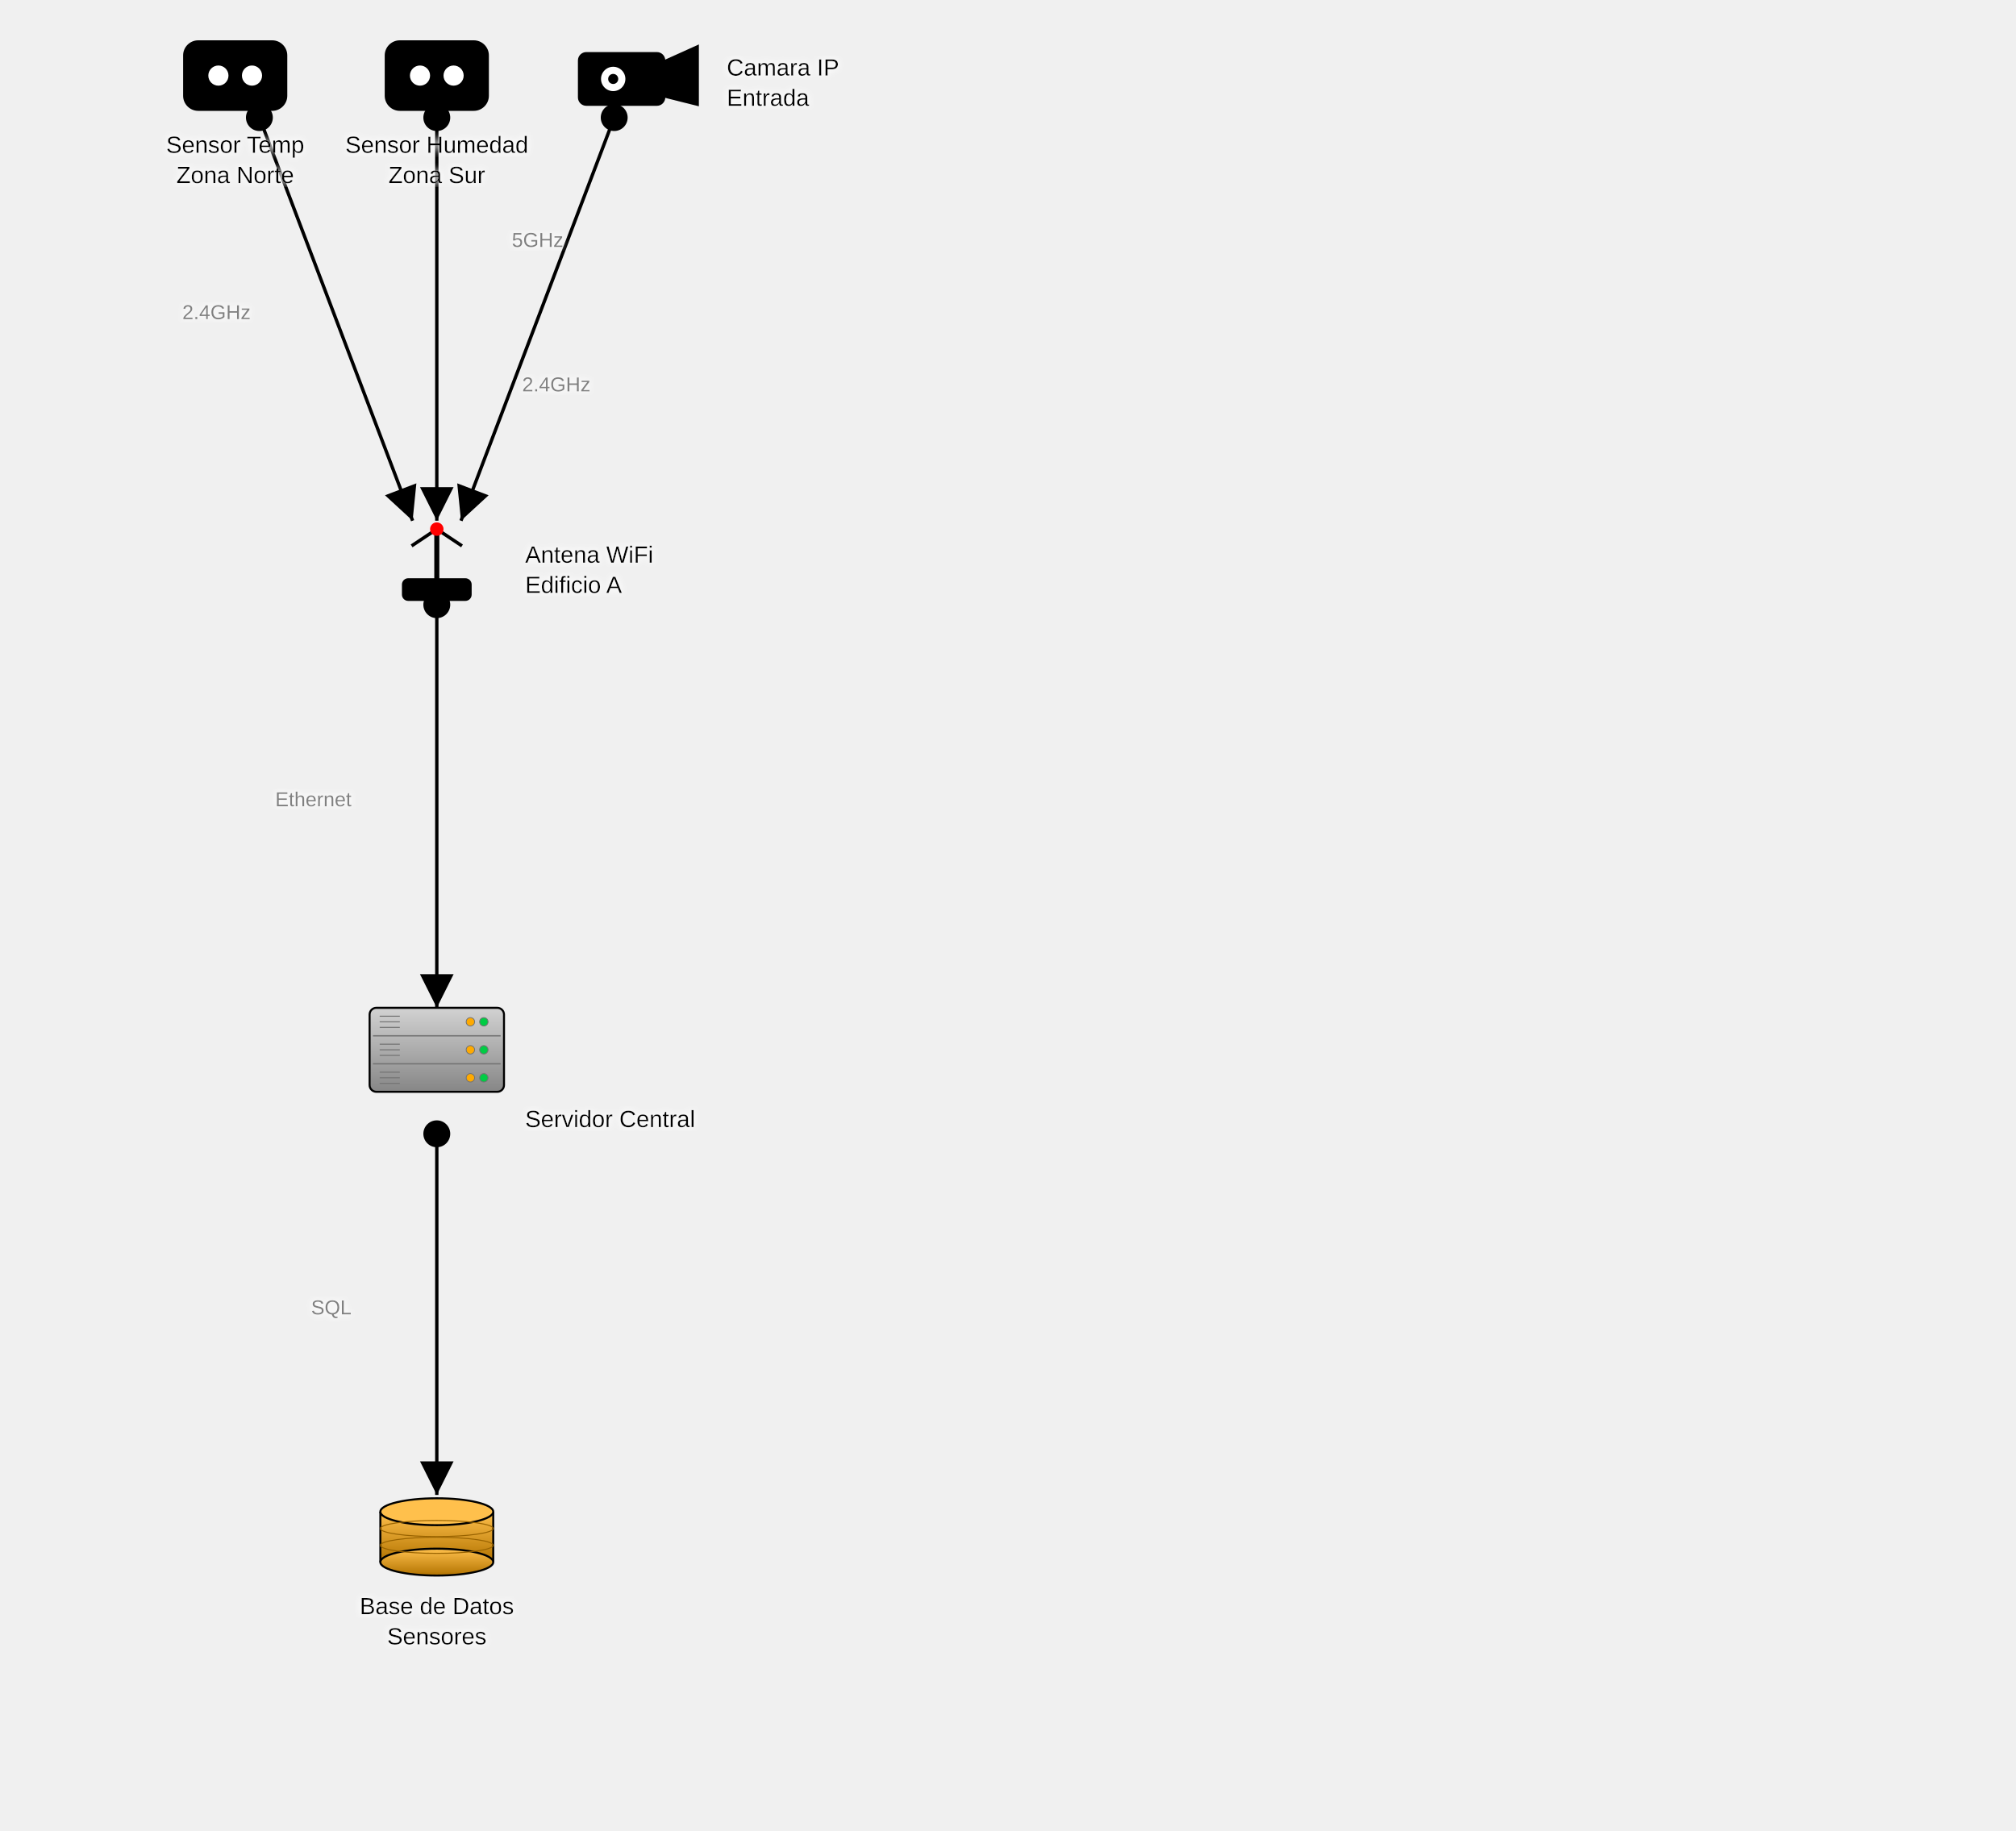
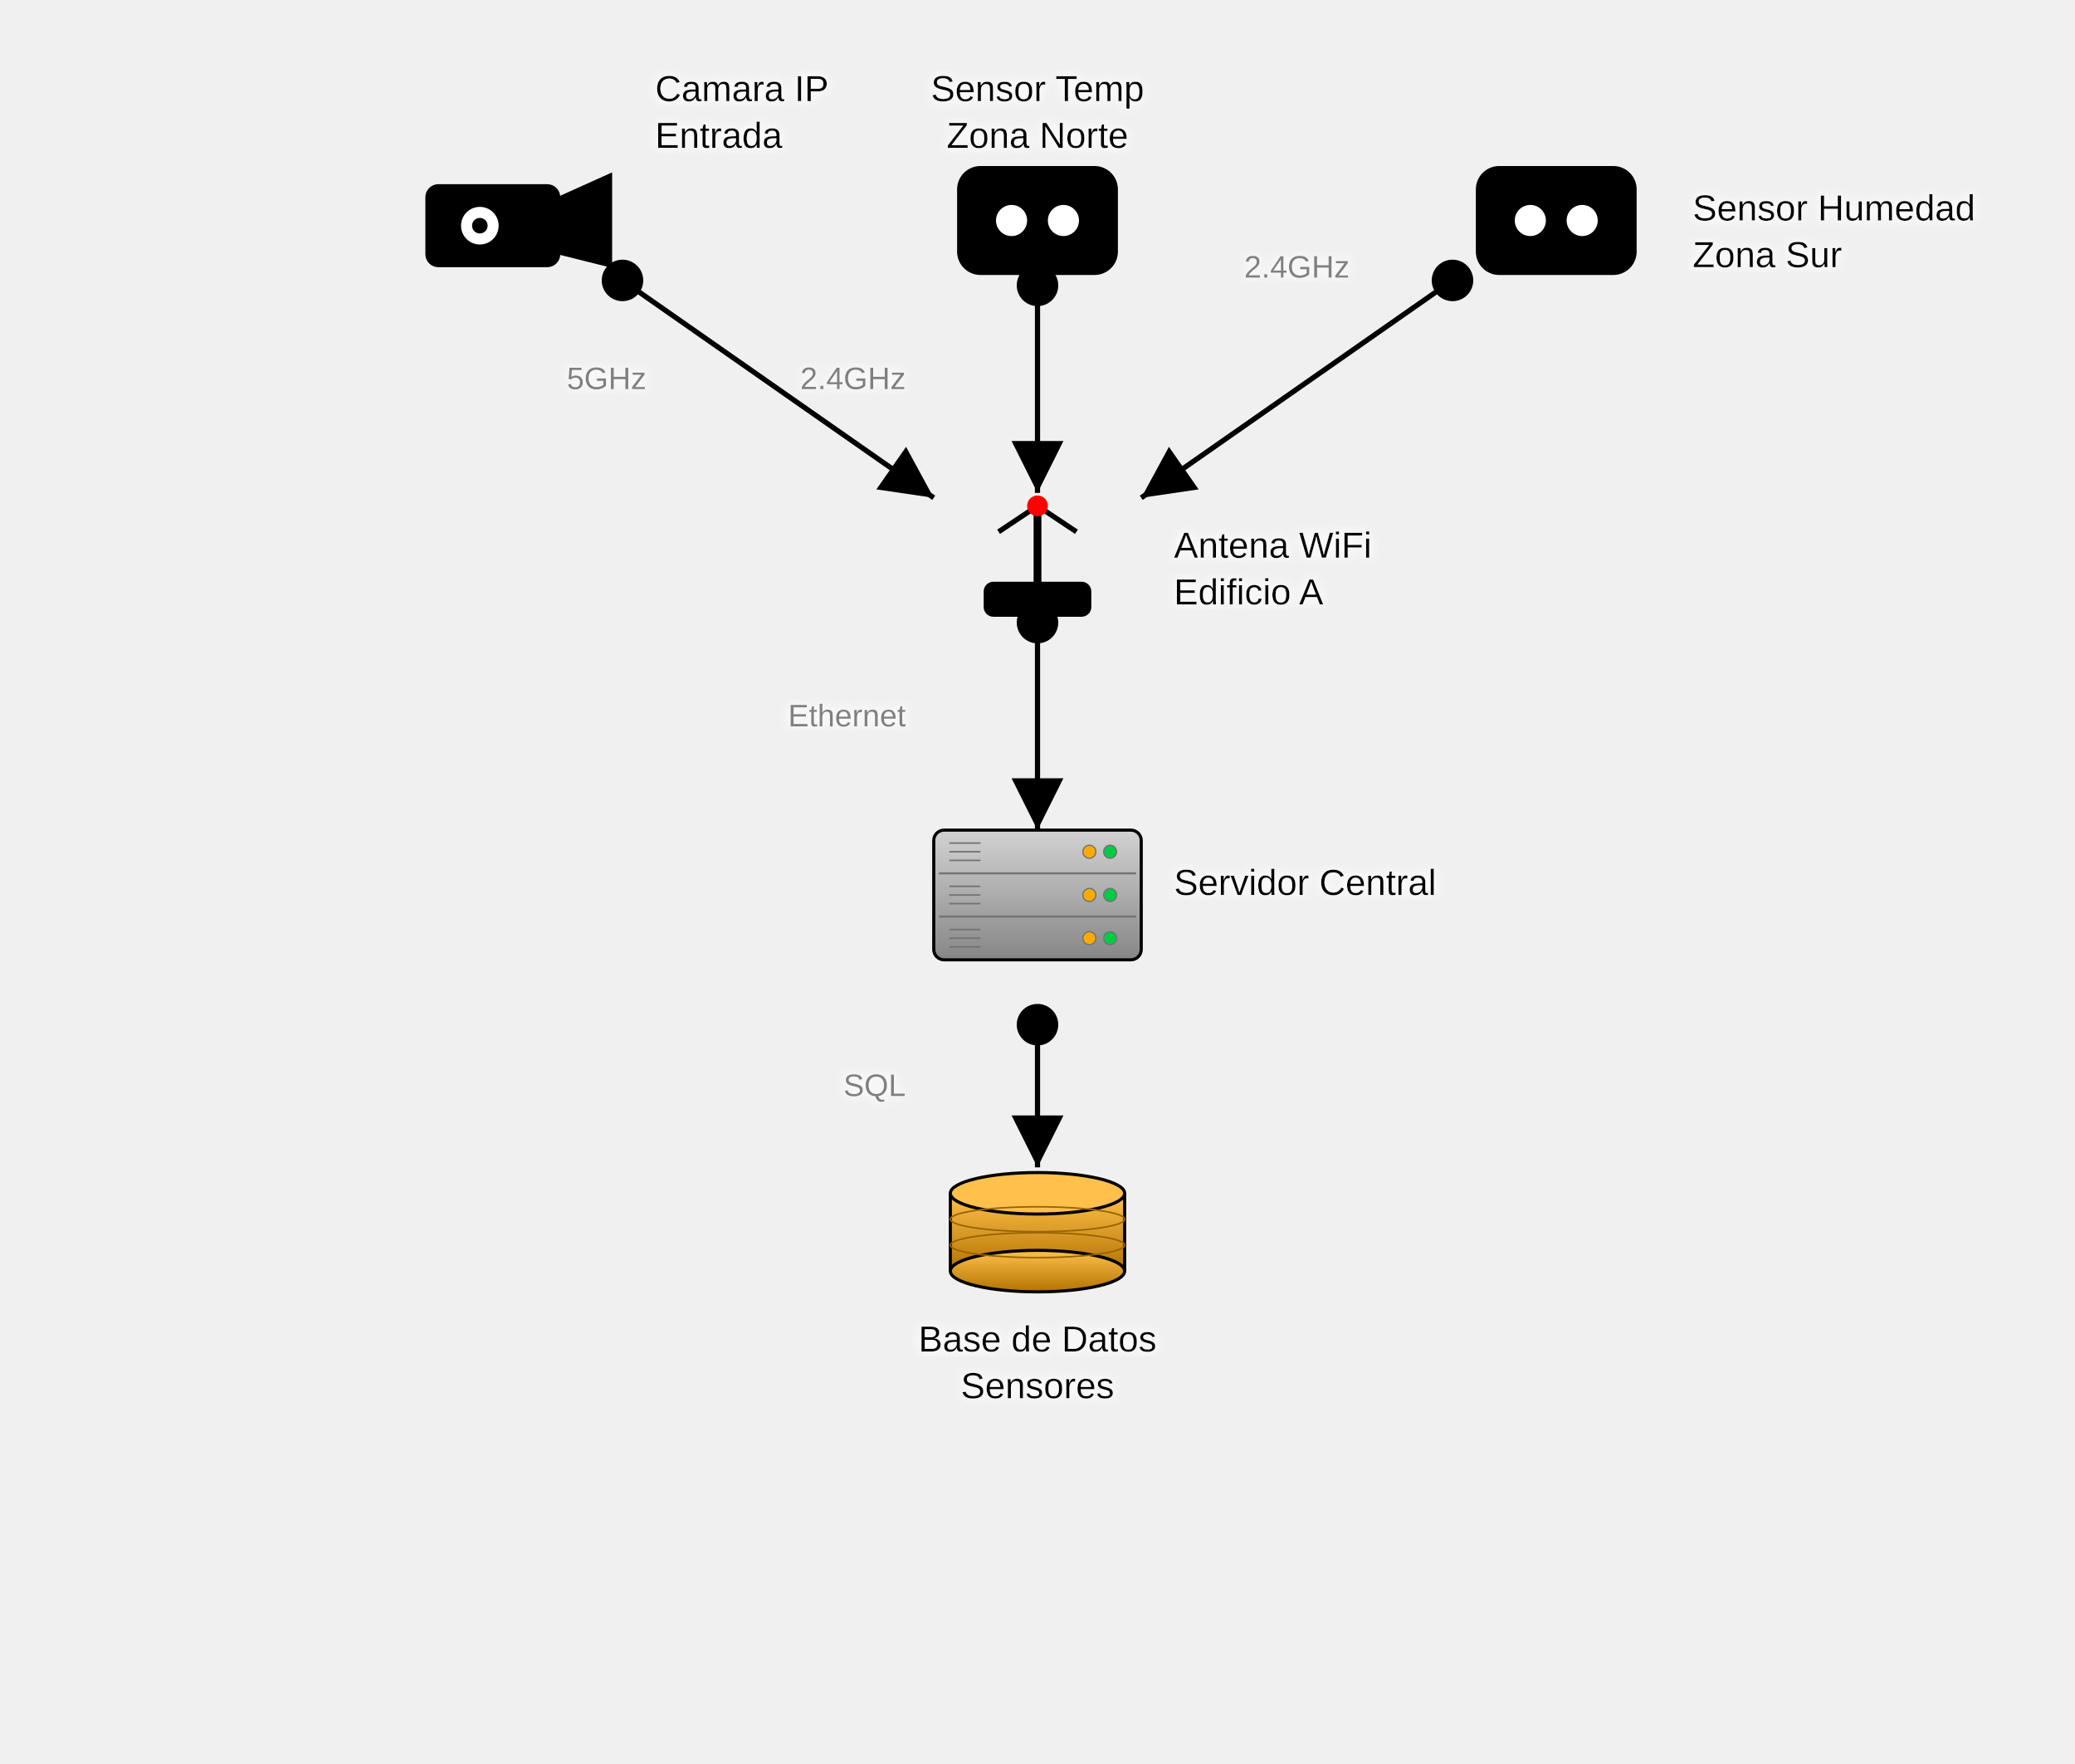
- <svg xmlns="http://www.w3.org/2000/svg" baseProfile="full" height="1090" version="1.1" viewBox="0,0,1200,1090" width="1200">
+ <svg xmlns="http://www.w3.org/2000/svg" baseProfile="full" height="680" version="1.1" viewBox="0,0,800,680" width="800">
  <defs>
    <filter height="140%" id="text-glow" width="140%" x="-20%" y="-20%">
      <feGaussianBlur in="SourceGraphic" result="blur" stdDeviation="2" />
      <feFlood flood-color="white" flood-opacity="1" result="color" />
      <feComposite in="color" in2="blur" operator="in" result="shadow" />
      <feMerge>
        <feMergeNode in="shadow" />
        <feMergeNode in="shadow" />
        <feMergeNode in="SourceGraphic" />
      </feMerge>
    </filter>
    <marker id="arrow-end" markerHeight="10" markerWidth="10" orient="auto" refX="10" refY="5">
      <path d="M 0 0 L 10 5 L 0 10 z" fill="black" />
    </marker>
    <marker id="arrow-start" markerHeight="10" markerWidth="10" orient="auto" refX="0" refY="5">
      <path d="M 10 0 L 0 5 L 10 10 z" fill="black" />
    </marker>
    <marker id="circle-start" markerHeight="10" markerWidth="10" orient="auto" refX="5" refY="5">
      <circle cx="5" cy="5" fill="black" r="4" />
    </marker>
    <marker id="circle-end" markerHeight="10" markerWidth="10" orient="auto" refX="5" refY="5">
      <circle cx="5" cy="5" fill="black" r="4" />
    </marker>
    <linearGradient id="gradient-srv" x1="0%" x2="0%" y1="0%" y2="100%">
      <stop offset="0%" stop-color="#d2d2d2" />
      <stop offset="100%" stop-color="#868686" />
    </linearGradient>
    <linearGradient id="gradient-db1" x1="0%" x2="0%" y1="0%" y2="100%">
      <stop offset="0%" stop-color="#ffc04c" />
      <stop offset="100%" stop-color="#b27300" />
    </linearGradient>
  </defs>
-   <g id="sensor1" transform="translate(100.0,20.0) scale(1.0)">
+   <g id="sensor1" transform="translate(360,60) scale(1.0)">
    <rect x="10" y="5" width="60" height="40" rx="8" fill="currentColor" stroke="black" stroke-width="2" />
    <circle cx="30" cy="25" r="6" fill="white" />
    <circle cx="50" cy="25" r="6" fill="white" />
    <line x1="25" y1="38" x2="55" y2="38" stroke="black" stroke-width="2" />
  </g>
-   <g id="sensor2" transform="translate(220.0,20.0) scale(1.0)">
+   <g id="sensor2" transform="translate(560,60) scale(1.0)">
    <rect x="10" y="5" width="60" height="40" rx="8" fill="currentColor" stroke="black" stroke-width="2" />
    <circle cx="30" cy="25" r="6" fill="white" />
    <circle cx="50" cy="25" r="6" fill="white" />
    <line x1="25" y1="38" x2="55" y2="38" stroke="black" stroke-width="2" />
  </g>
-   <g id="antena1" transform="translate(220,310.0) scale(1.0)">
+   <g id="antena1" transform="translate(360,190) scale(1.0)">
    <line x1="40" y1="5" x2="40" y2="35" stroke="black" stroke-width="3" />
    <line x1="25" y1="15" x2="40" y2="5" stroke="black" stroke-width="2" />
    <line x1="55" y1="15" x2="40" y2="5" stroke="black" stroke-width="2" />
    <circle cx="40" cy="5" r="4" fill="red" />
    <rect x="20" y="35" width="40" height="12" rx="3" fill="currentColor" stroke="black" stroke-width="1.5" />
  </g>
-   <g id="cam1" transform="translate(340.0,20.0) scale(1.0)">
+   <g id="cam1" transform="translate(160,60) scale(1.0)">
    <rect x="5" y="12" width="50" height="30" rx="4" fill="currentColor" stroke="black" stroke-width="2" />
    <polygon points="55,17 75,8 75,42 55,37" fill="currentColor" stroke="black" stroke-width="2" />
    <circle cx="25" cy="27" r="8" fill="white" stroke="black" stroke-width="1.5" />
    <circle cx="25" cy="27" r="3" fill="black" />
  </g>
  <g id="srv">
-     <rect fill="url(#gradient-srv)" height="50" rx="4" ry="4" stroke="black" stroke-width="1.2" width="80" x="220" y="600.0" />
-     <line stroke="#737373" stroke-width="0.8" x1="222" x2="298" y1="616.667" y2="616.667" />
-     <line stroke="#737373" stroke-width="0.8" x1="222" x2="298" y1="633.333" y2="633.333" />
-     <circle cx="288" cy="608.333" fill="#00cc44" r="2.5" stroke="#737373" stroke-width="0.5" />
-     <circle cx="280" cy="608.333" fill="#ffaa00" r="2.5" stroke="#737373" stroke-width="0.5" />
-     <circle cx="288" cy="625.0" fill="#00cc44" r="2.5" stroke="#737373" stroke-width="0.5" />
-     <circle cx="280" cy="625.0" fill="#ffaa00" r="2.5" stroke="#737373" stroke-width="0.5" />
-     <circle cx="288" cy="641.667" fill="#00cc44" r="2.5" stroke="#737373" stroke-width="0.5" />
-     <circle cx="280" cy="641.667" fill="#ffaa00" r="2.5" stroke="#737373" stroke-width="0.5" />
-     <line stroke="#737373" stroke-width="0.6" x1="226" x2="238" y1="605.0" y2="605.0" />
-     <line stroke="#737373" stroke-width="0.6" x1="226" x2="238" y1="608.333" y2="608.333" />
-     <line stroke="#737373" stroke-width="0.6" x1="226" x2="238" y1="611.667" y2="611.667" />
-     <line stroke="#737373" stroke-width="0.6" x1="226" x2="238" y1="621.667" y2="621.667" />
-     <line stroke="#737373" stroke-width="0.6" x1="226" x2="238" y1="625.0" y2="625.0" />
-     <line stroke="#737373" stroke-width="0.6" x1="226" x2="238" y1="628.333" y2="628.333" />
-     <line stroke="#737373" stroke-width="0.6" x1="226" x2="238" y1="638.333" y2="638.333" />
-     <line stroke="#737373" stroke-width="0.6" x1="226" x2="238" y1="641.667" y2="641.667" />
-     <line stroke="#737373" stroke-width="0.6" x1="226" x2="238" y1="645.0" y2="645.0" />
+     <rect fill="url(#gradient-srv)" height="50" rx="4" ry="4" stroke="black" stroke-width="1.2" width="80" x="360" y="320" />
+     <line stroke="#737373" stroke-width="0.8" x1="362" x2="438" y1="336.667" y2="336.667" />
+     <line stroke="#737373" stroke-width="0.8" x1="362" x2="438" y1="353.333" y2="353.333" />
+     <circle cx="428" cy="328.333" fill="#00cc44" r="2.5" stroke="#737373" stroke-width="0.5" />
+     <circle cx="420" cy="328.333" fill="#ffaa00" r="2.5" stroke="#737373" stroke-width="0.5" />
+     <circle cx="428" cy="345.0" fill="#00cc44" r="2.5" stroke="#737373" stroke-width="0.5" />
+     <circle cx="420" cy="345.0" fill="#ffaa00" r="2.5" stroke="#737373" stroke-width="0.5" />
+     <circle cx="428" cy="361.667" fill="#00cc44" r="2.5" stroke="#737373" stroke-width="0.5" />
+     <circle cx="420" cy="361.667" fill="#ffaa00" r="2.5" stroke="#737373" stroke-width="0.5" />
+     <line stroke="#737373" stroke-width="0.6" x1="366" x2="378" y1="325.0" y2="325.0" />
+     <line stroke="#737373" stroke-width="0.6" x1="366" x2="378" y1="328.333" y2="328.333" />
+     <line stroke="#737373" stroke-width="0.6" x1="366" x2="378" y1="331.667" y2="331.667" />
+     <line stroke="#737373" stroke-width="0.6" x1="366" x2="378" y1="341.667" y2="341.667" />
+     <line stroke="#737373" stroke-width="0.6" x1="366" x2="378" y1="345.0" y2="345.0" />
+     <line stroke="#737373" stroke-width="0.6" x1="366" x2="378" y1="348.333" y2="348.333" />
+     <line stroke="#737373" stroke-width="0.6" x1="366" x2="378" y1="358.333" y2="358.333" />
+     <line stroke="#737373" stroke-width="0.6" x1="366" x2="378" y1="361.667" y2="361.667" />
+     <line stroke="#737373" stroke-width="0.6" x1="366" x2="378" y1="365.0" y2="365.0" />
  </g>
  <g id="db1">
-     <rect fill="url(#gradient-db1)" height="30.0" stroke="none" width="67.2" x="226.4" y="900.0" />
-     <line stroke="black" stroke-width="1.2" x1="226.4" x2="226.4" y1="900.0" y2="930.0" />
-     <line stroke="black" stroke-width="1.2" x1="293.6" x2="293.6" y1="900.0" y2="930.0" />
-     <ellipse cx="260" cy="930.0" fill="url(#gradient-db1)" rx="33.6" ry="8" stroke="black" stroke-width="1.2" />
-     <ellipse cx="260" cy="900.0" fill="#ffc04c" rx="33.6" ry="8" stroke="black" stroke-width="1.2" />
-     <ellipse cx="260" cy="910.0" fill="none" rx="33.6" ry="4.8" stroke="#996300" stroke-width="0.6" />
-     <ellipse cx="260" cy="920.0" fill="none" rx="33.6" ry="4.8" stroke="#996300" stroke-width="0.6" />
+     <rect fill="url(#gradient-db1)" height="30" stroke="none" width="67.2" x="366.4" y="460" />
+     <line stroke="black" stroke-width="1.2" x1="366.4" x2="366.4" y1="460" y2="490" />
+     <line stroke="black" stroke-width="1.2" x1="433.6" x2="433.6" y1="460" y2="490" />
+     <ellipse cx="400.0" cy="490" fill="url(#gradient-db1)" rx="33.6" ry="8" stroke="black" stroke-width="1.2" />
+     <ellipse cx="400.0" cy="460" fill="#ffc04c" rx="33.6" ry="8" stroke="black" stroke-width="1.2" />
+     <ellipse cx="400.0" cy="470.0" fill="none" rx="33.6" ry="4.8" stroke="#996300" stroke-width="0.6" />
+     <ellipse cx="400.0" cy="480.0" fill="none" rx="33.6" ry="4.8" stroke="#996300" stroke-width="0.6" />
  </g>
-   <line marker-end="url(#arrow-end)" marker-start="url(#circle-start)" stroke="black" stroke-width="2" x1="154.4" x2="245.6" y1="70.0" y2="310.0" />
-   <line marker-end="url(#arrow-end)" marker-start="url(#circle-start)" stroke="black" stroke-width="2" x1="260.0" x2="260.0" y1="70.0" y2="310.0" />
-   <line marker-end="url(#arrow-end)" marker-start="url(#circle-start)" stroke="black" stroke-width="2" x1="365.6" x2="274.4" y1="70.0" y2="310.0" />
-   <polyline fill="none" marker-end="url(#arrow-end)" marker-start="url(#circle-start)" points="260.0,360.0 260.0,600.0" stroke="black" stroke-width="2" />
-   <polyline fill="none" marker-end="url(#arrow-end)" marker-start="url(#circle-start)" points="260.0,675.0 260.0,890.0" stroke="black" stroke-width="2" />
-   <text fill="black" filter="url(#text-glow)" font-family="Arial, sans-serif" font-size="14px" text-anchor="middle" x="140.0" y="91.0">Sensor Temp</text>
-   <text fill="black" filter="url(#text-glow)" font-family="Arial, sans-serif" font-size="14px" text-anchor="middle" x="140.0" y="109.0">Zona Norte</text>
-   <text fill="black" filter="url(#text-glow)" font-family="Arial, sans-serif" font-size="14px" text-anchor="middle" x="260.0" y="91.0">Sensor Humedad</text>
-   <text fill="black" filter="url(#text-glow)" font-family="Arial, sans-serif" font-size="14px" text-anchor="middle" x="260.0" y="109.0">Zona Sur</text>
-   <text fill="black" filter="url(#text-glow)" font-family="Arial, sans-serif" font-size="14px" text-anchor="start" x="312.6" y="335.0">Antena WiFi</text>
-   <text fill="black" filter="url(#text-glow)" font-family="Arial, sans-serif" font-size="14px" text-anchor="start" x="312.6" y="353.0">Edificio A</text>
-   <text fill="black" filter="url(#text-glow)" font-family="Arial, sans-serif" font-size="14px" text-anchor="start" x="432.6" y="45.0">Camara IP</text>
-   <text fill="black" filter="url(#text-glow)" font-family="Arial, sans-serif" font-size="14px" text-anchor="start" x="432.6" y="63.0">Entrada</text>
-   <text fill="black" filter="url(#text-glow)" font-family="Arial, sans-serif" font-size="14px" text-anchor="start" x="312.6" y="671.0">Servidor Central</text>
-   <text fill="black" filter="url(#text-glow)" font-family="Arial, sans-serif" font-size="14px" text-anchor="middle" x="260" y="961.0">Base de Datos</text>
-   <text fill="black" filter="url(#text-glow)" font-family="Arial, sans-serif" font-size="14px" text-anchor="middle" x="260" y="979.0">Sensores</text>
-   <text fill="gray" filter="url(#text-glow)" font-family="Arial, sans-serif" font-size="12px" text-anchor="end" x="149.2" y="190.0">2.4GHz</text>
-   <text fill="gray" filter="url(#text-glow)" font-family="Arial, sans-serif" font-size="12px" text-anchor="start" x="310.8" y="233.0">2.4GHz</text>
-   <text fill="gray" filter="url(#text-glow)" font-family="Arial, sans-serif" font-size="12px" text-anchor="middle" x="320.0" y="147.0">5GHz</text>
-   <text fill="gray" filter="url(#text-glow)" font-family="Arial, sans-serif" font-size="12px" text-anchor="end" x="209.2" y="480.0">Ethernet</text>
-   <text fill="gray" filter="url(#text-glow)" font-family="Arial, sans-serif" font-size="12px" text-anchor="end" x="209.2" y="782.5">SQL</text>
+   <line marker-end="url(#arrow-end)" marker-start="url(#circle-start)" stroke="black" stroke-width="2" x1="400.0" x2="400.0" y1="110.0" y2="190.0" />
+   <line marker-end="url(#arrow-end)" marker-start="url(#circle-start)" stroke="black" stroke-width="2" x1="560.0" x2="440.0" y1="108.1" y2="191.9" />
+   <line marker-end="url(#arrow-end)" marker-start="url(#circle-start)" stroke="black" stroke-width="2" x1="240.0" x2="360.0" y1="108.1" y2="191.9" />
+   <polyline fill="none" marker-end="url(#arrow-end)" marker-start="url(#circle-start)" points="400.0,240.0 400.0,320.0" stroke="black" stroke-width="2" />
+   <polyline fill="none" marker-end="url(#arrow-end)" marker-start="url(#circle-start)" points="400.0,395.0 400.0,450.0" stroke="black" stroke-width="2" />
+   <text fill="black" filter="url(#text-glow)" font-family="Arial, sans-serif" font-size="14px" text-anchor="middle" x="400.0" y="39.0">Sensor Temp</text>
+   <text fill="black" filter="url(#text-glow)" font-family="Arial, sans-serif" font-size="14px" text-anchor="middle" x="400.0" y="57.0">Zona Norte</text>
+   <text fill="black" filter="url(#text-glow)" font-family="Arial, sans-serif" font-size="14px" text-anchor="start" x="652.6" y="85.0">Sensor Humedad</text>
+   <text fill="black" filter="url(#text-glow)" font-family="Arial, sans-serif" font-size="14px" text-anchor="start" x="652.6" y="103.0">Zona Sur</text>
+   <text fill="black" filter="url(#text-glow)" font-family="Arial, sans-serif" font-size="14px" text-anchor="start" x="452.6" y="215.0">Antena WiFi</text>
+   <text fill="black" filter="url(#text-glow)" font-family="Arial, sans-serif" font-size="14px" text-anchor="start" x="452.6" y="233.0">Edificio A</text>
+   <text fill="black" filter="url(#text-glow)" font-family="Arial, sans-serif" font-size="14px" text-anchor="start" x="252.6" y="39.0">Camara IP</text>
+   <text fill="black" filter="url(#text-glow)" font-family="Arial, sans-serif" font-size="14px" text-anchor="start" x="252.6" y="57.0">Entrada</text>
+   <text fill="black" filter="url(#text-glow)" font-family="Arial, sans-serif" font-size="14px" text-anchor="start" x="452.6" y="345.0">Servidor Central</text>
+   <text fill="black" filter="url(#text-glow)" font-family="Arial, sans-serif" font-size="14px" text-anchor="middle" x="400.0" y="521.0">Base de Datos</text>
+   <text fill="black" filter="url(#text-glow)" font-family="Arial, sans-serif" font-size="14px" text-anchor="middle" x="400.0" y="539.0">Sensores</text>
+   <text fill="gray" filter="url(#text-glow)" font-family="Arial, sans-serif" font-size="12px" text-anchor="end" x="349.2" y="150.0">2.4GHz</text>
+   <text fill="gray" filter="url(#text-glow)" font-family="Arial, sans-serif" font-size="12px" text-anchor="middle" x="500.0" y="107.0">2.4GHz</text>
+   <text fill="gray" filter="url(#text-glow)" font-family="Arial, sans-serif" font-size="12px" text-anchor="end" x="249.2" y="150.0">5GHz</text>
+   <text fill="gray" filter="url(#text-glow)" font-family="Arial, sans-serif" font-size="12px" text-anchor="end" x="349.2" y="280.0">Ethernet</text>
+   <text fill="gray" filter="url(#text-glow)" font-family="Arial, sans-serif" font-size="12px" text-anchor="end" x="349.2" y="422.5">SQL</text>
</svg>
